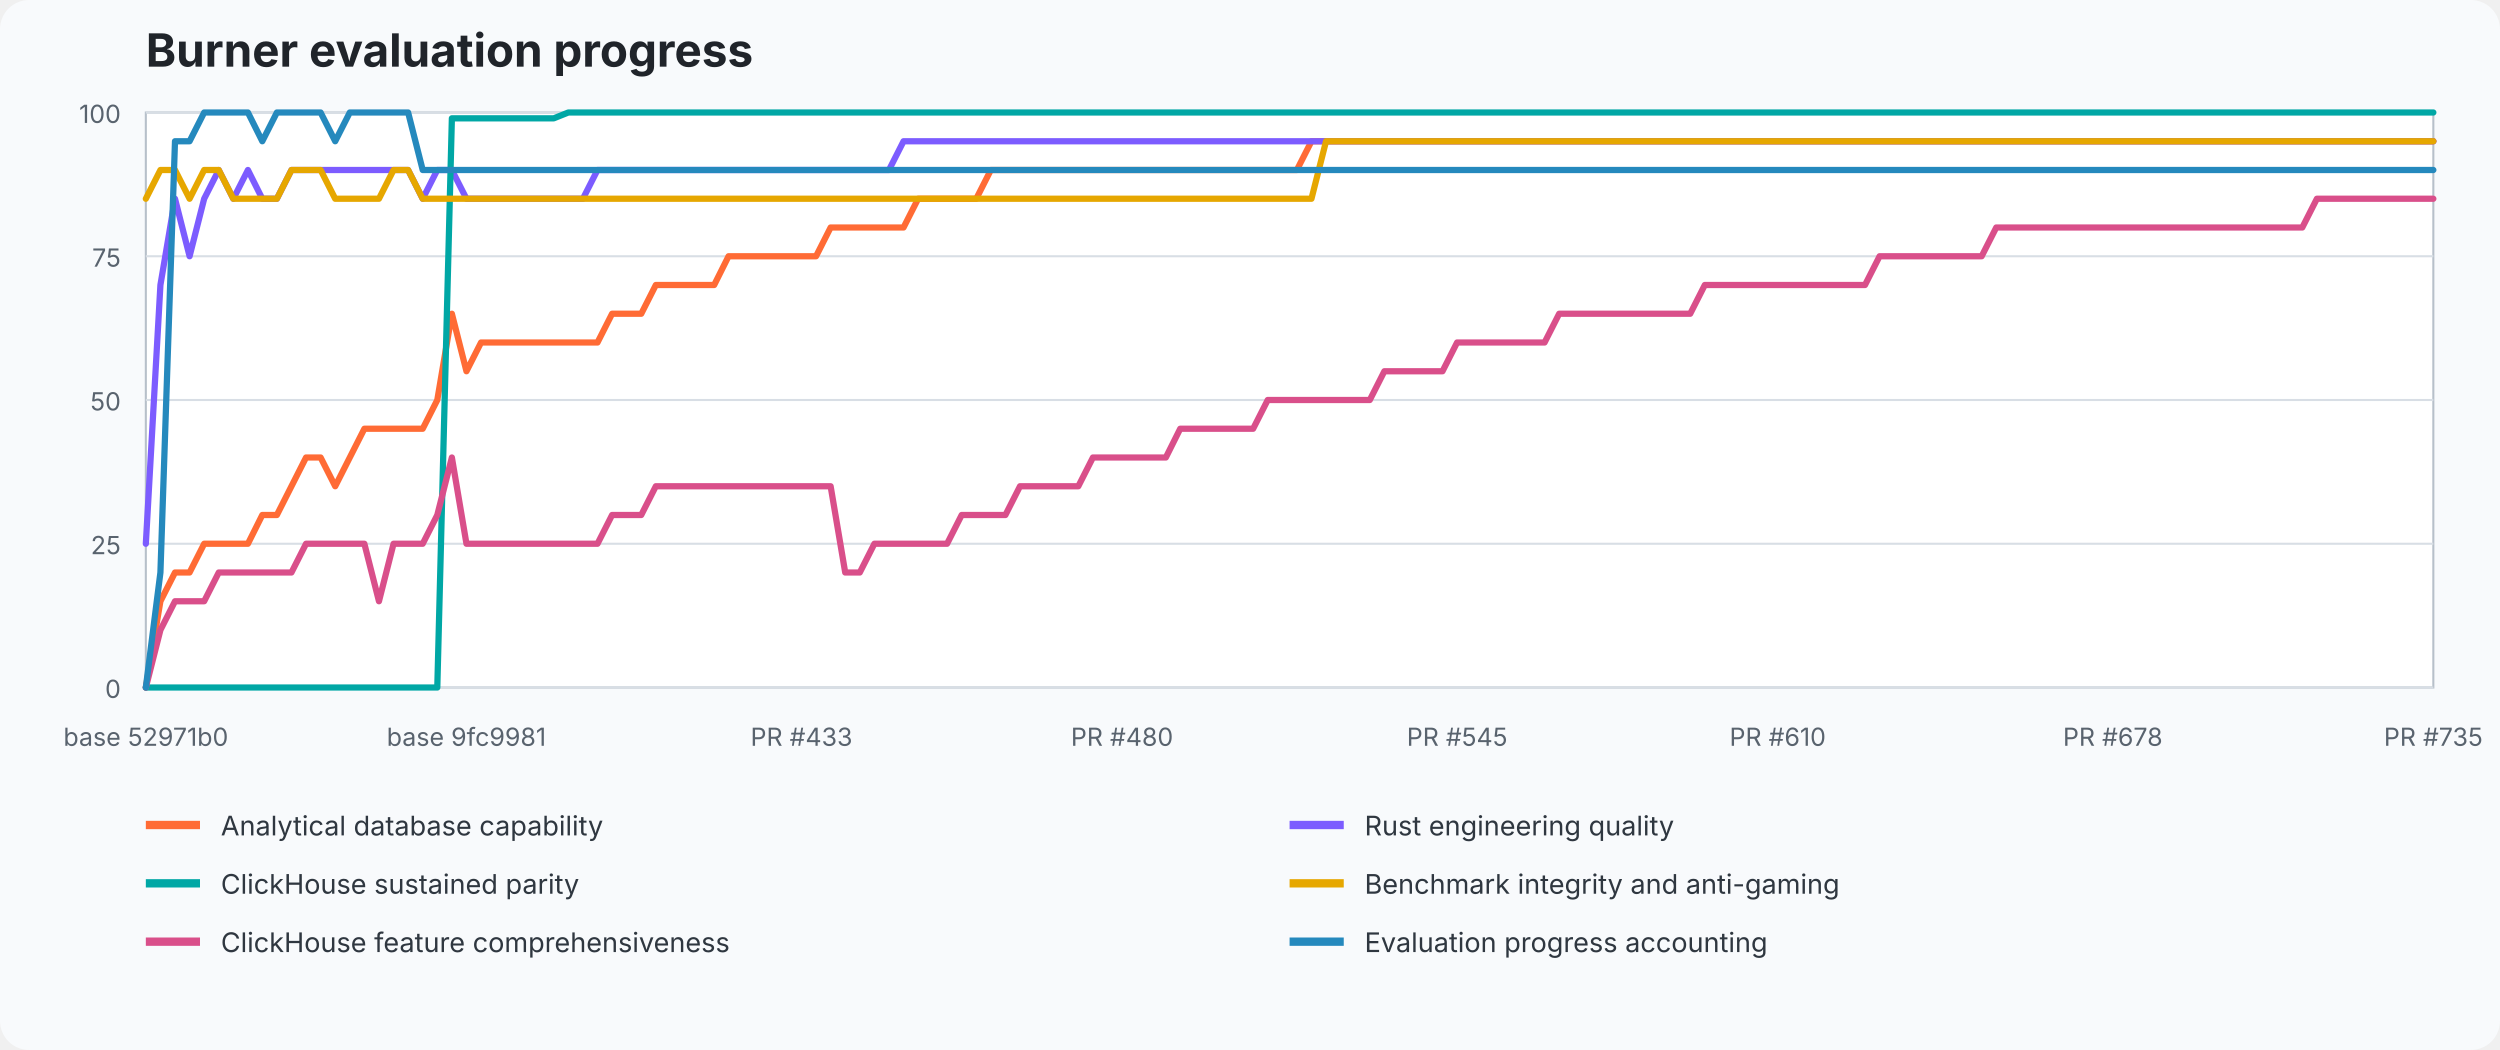
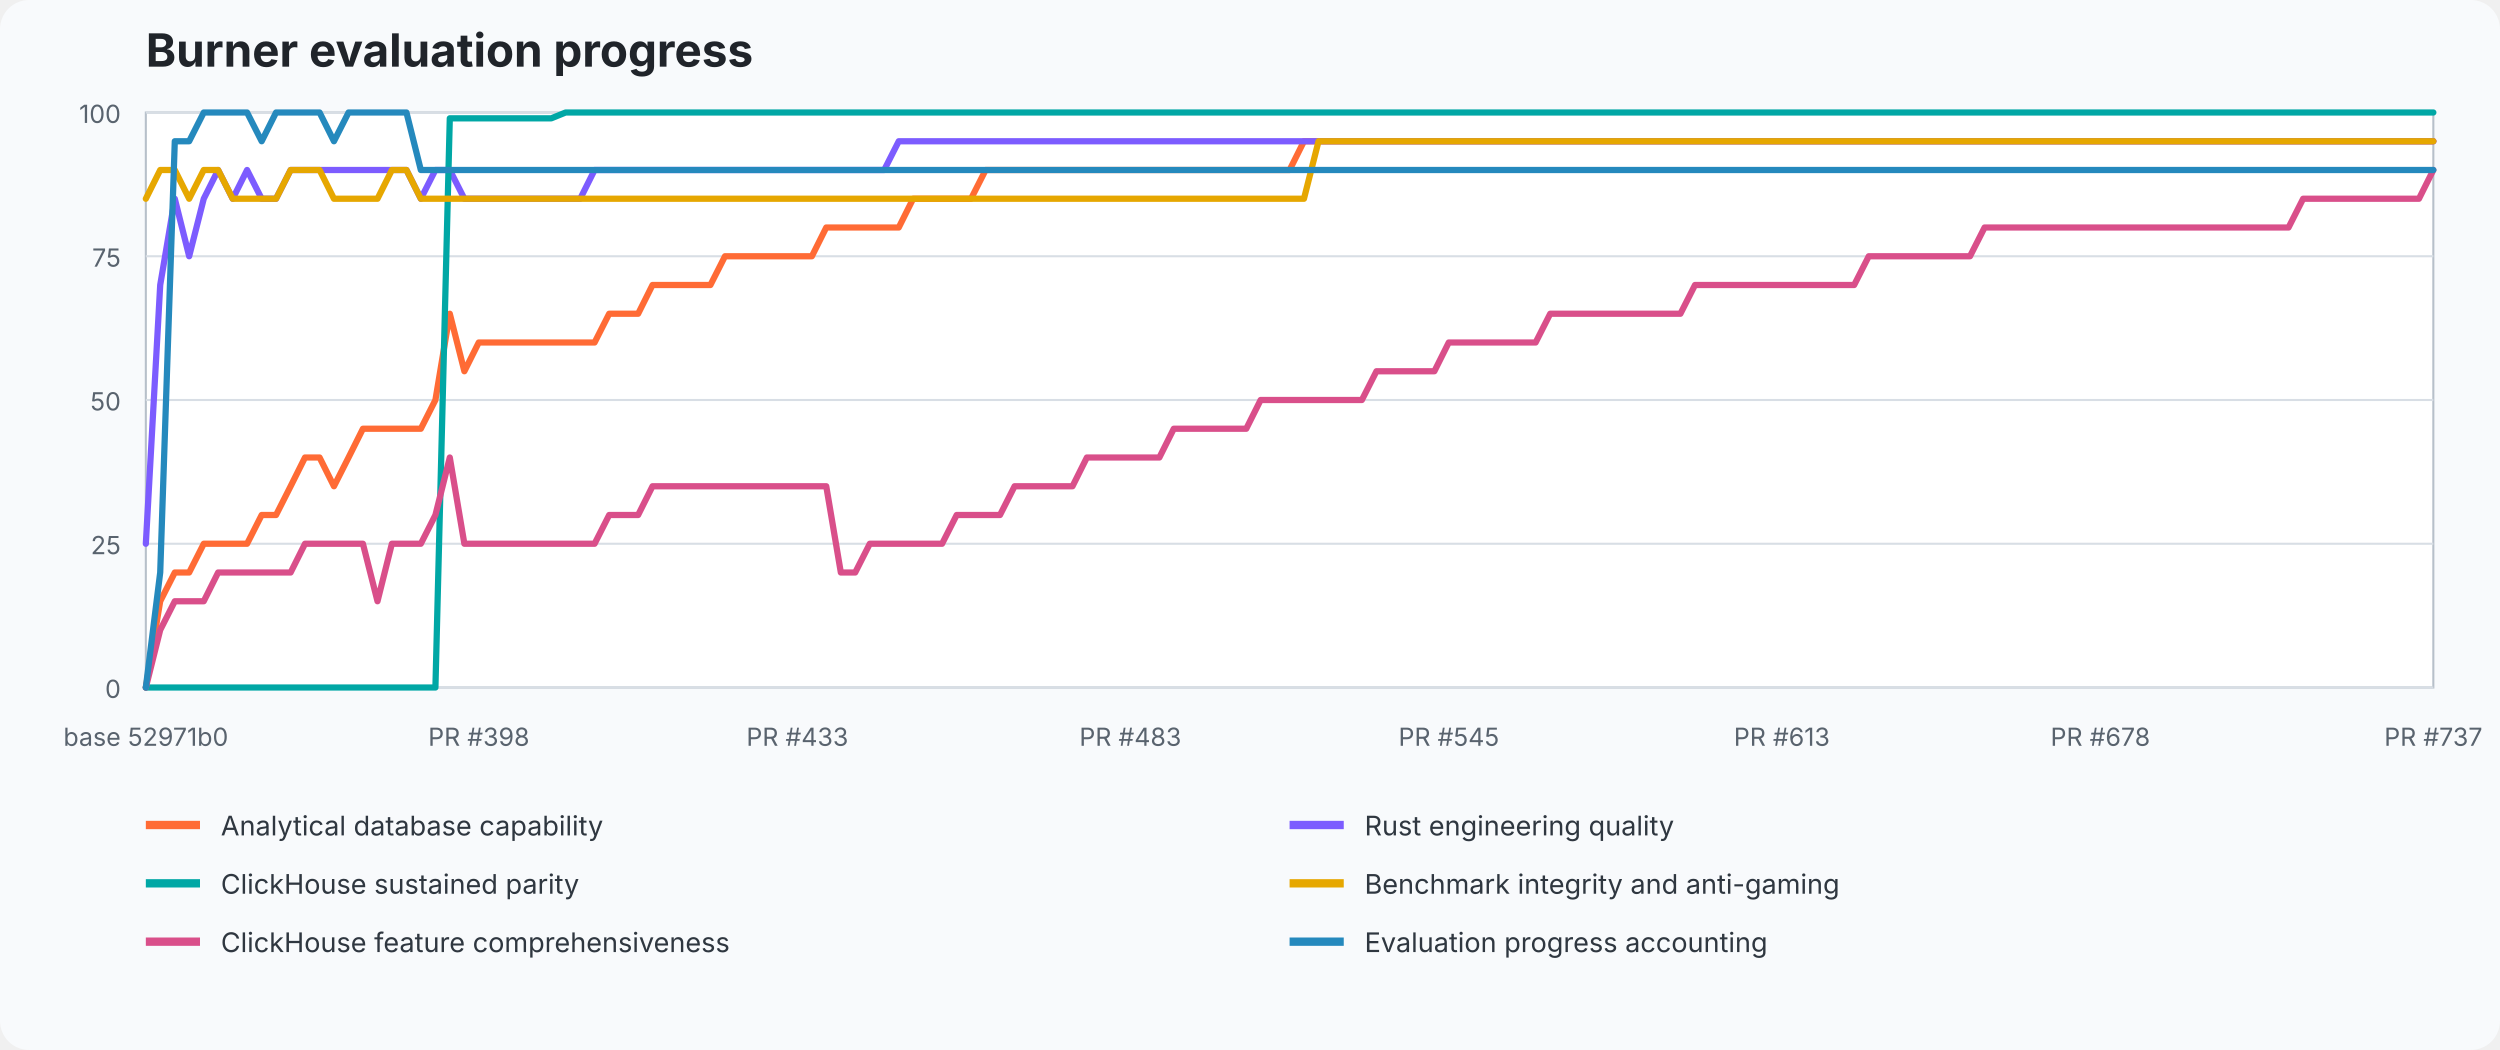
<svg xmlns="http://www.w3.org/2000/svg" width="1200" height="504" viewBox="0 0 1200 504" role="img" aria-labelledby="title desc">
  <style>text{font-family:ui-sans-serif,system-ui,-apple-system,BlinkMacSystemFont,"Segoe UI",sans-serif}.title{font-size:22px;font-weight:700;fill:#20242a}.axis{font-size:12px;fill:#59636e}.legend{font-size:13px;fill:#2f3740}.grid{stroke:#d8dee5;stroke-width:1}.plot{fill:#fff;stroke:#b7c0ca}</style>
  <rect width="100%" height="100%" fill="#f8fafc" rx="14" />
  <text x="70" y="32" class="title">Burner evaluation progress</text>
  <rect x="70" y="54" width="1098" height="276" class="plot" />
  <line x1="70" y1="330" x2="1168" y2="330" class="grid" />
  <text x="58" y="335" text-anchor="end" class="axis">0</text>
  <line x1="70" y1="261" x2="1168" y2="261" class="grid" />
  <text x="58" y="266" text-anchor="end" class="axis">25</text>
  <line x1="70" y1="192" x2="1168" y2="192" class="grid" />
  <text x="58" y="197" text-anchor="end" class="axis">50</text>
  <line x1="70" y1="123" x2="1168" y2="123" class="grid" />
  <text x="58" y="128" text-anchor="end" class="axis">75</text>
  <line x1="70" y1="54" x2="1168" y2="54" class="grid" />
  <text x="58" y="59" text-anchor="end" class="axis">100</text>
-   <polyline points="70.0,330.0 77.0,288.6 84.0,274.8 91.0,274.8 98.0,261.0 105.0,261.0 112.0,261.0 119.0,261.0 125.9,247.2 132.9,247.2 139.9,233.4 146.9,219.6 153.9,219.6 160.9,233.4 167.9,219.6 174.9,205.8 181.9,205.8 188.9,205.8 195.9,205.8 202.9,205.8 209.9,192.0 216.9,150.6 223.9,178.2 230.9,164.4 237.8,164.4 244.8,164.4 251.8,164.4 258.8,164.4 265.8,164.4 272.8,164.4 279.8,164.4 286.8,164.4 293.8,150.6 300.8,150.6 307.8,150.6 314.8,136.8 321.8,136.8 328.8,136.8 335.8,136.8 342.8,136.8 349.7,123.0 356.7,123.0 363.7,123.0 370.7,123.0 377.7,123.0 384.7,123.0 391.7,123.0 398.7,109.2 405.7,109.2 412.7,109.2 419.7,109.2 426.7,109.2 433.7,109.2 440.7,95.4 447.7,95.4 454.6,95.4 461.6,95.4 468.6,95.4 475.6,81.6 482.6,81.6 489.6,81.6 496.6,81.6 503.6,81.6 510.6,81.6 517.6,81.6 524.6,81.6 531.6,81.6 538.6,81.6 545.6,81.6 552.6,81.6 559.6,81.6 566.5,81.6 573.5,81.6 580.5,81.6 587.5,81.6 594.5,81.6 601.5,81.6 608.5,81.6 615.5,81.6 622.5,81.6 629.5,67.8 636.5,67.8 643.5,67.8 650.5,67.8 657.5,67.8 664.5,67.8 671.5,67.8 678.4,67.8 685.4,67.8 692.4,67.8 699.4,67.8 706.4,67.8 713.4,67.8 720.4,67.8 727.4,67.8 734.4,67.8 741.4,67.8 748.4,67.8 755.4,67.8 762.4,67.8 769.4,67.8 776.4,67.8 783.4,67.8 790.3,67.8 797.3,67.8 804.3,67.8 811.3,67.8 818.3,67.8 825.3,67.8 832.3,67.8 839.3,67.8 846.3,67.8 853.3,67.8 860.3,67.8 867.3,67.8 874.3,67.8 881.3,67.8 888.3,67.8 895.2,67.8 902.2,67.8 909.2,67.8 916.2,67.8 923.2,67.8 930.2,67.8 937.2,67.8 944.2,67.8 951.2,67.8 958.2,67.8 965.2,67.8 972.2,67.8 979.2,67.8 986.2,67.8 993.2,67.8 1000.2,67.8 1007.1,67.8 1014.1,67.8 1021.1,67.8 1028.1,67.8 1035.1,67.8 1042.1,67.8 1049.1,67.8 1056.1,67.8 1063.1,67.8 1070.1,67.8 1077.1,67.8 1084.1,67.8 1091.1,67.8 1098.1,67.8 1105.1,67.8 1112.1,67.8 1119.0,67.8 1126.0,67.8 1133.0,67.8 1140.0,67.8 1147.0,67.8 1154.0,67.8 1161.0,67.8 1168.0,67.8" fill="none" stroke="#ff6b35" stroke-width="3" stroke-linejoin="round" stroke-linecap="round" />
-   <polyline points="70.0,261.0 77.0,136.8 84.0,95.4 91.0,123.0 98.0,95.4 105.0,81.6 112.0,95.4 119.0,81.6 125.9,95.4 132.9,95.4 139.9,81.6 146.9,81.6 153.9,81.6 160.9,81.6 167.9,81.6 174.9,81.6 181.9,81.6 188.9,81.6 195.9,81.6 202.9,95.4 209.9,81.6 216.9,81.6 223.9,95.4 230.9,95.4 237.8,95.4 244.8,95.4 251.8,95.4 258.8,95.4 265.8,95.4 272.8,95.4 279.8,95.4 286.8,81.6 293.8,81.6 300.8,81.6 307.8,81.6 314.8,81.6 321.8,81.6 328.8,81.6 335.8,81.6 342.8,81.6 349.7,81.6 356.7,81.6 363.7,81.6 370.7,81.6 377.7,81.6 384.7,81.6 391.7,81.6 398.7,81.6 405.7,81.6 412.7,81.6 419.7,81.6 426.7,81.6 433.7,67.8 440.7,67.8 447.7,67.8 454.6,67.8 461.6,67.8 468.6,67.8 475.6,67.8 482.6,67.8 489.6,67.8 496.6,67.8 503.6,67.8 510.6,67.8 517.6,67.8 524.6,67.8 531.6,67.8 538.6,67.8 545.6,67.8 552.6,67.8 559.6,67.8 566.5,67.8 573.5,67.8 580.5,67.8 587.5,67.8 594.5,67.8 601.5,67.8 608.5,67.8 615.5,67.8 622.5,67.8 629.5,67.8 636.5,67.8 643.5,67.8 650.5,67.8 657.5,67.8 664.5,67.8 671.5,67.8 678.4,67.8 685.4,67.8 692.4,67.8 699.4,67.8 706.4,67.8 713.4,67.8 720.4,67.8 727.4,67.8 734.4,67.8 741.4,67.8 748.4,67.8 755.4,67.8 762.4,67.8 769.4,67.8 776.4,67.8 783.4,67.8 790.3,67.8 797.3,67.8 804.3,67.8 811.3,67.8 818.3,67.8 825.3,67.8 832.3,67.8 839.3,67.8 846.3,67.8 853.3,67.8 860.3,67.8 867.3,67.8 874.3,67.8 881.3,67.8 888.3,67.8 895.2,67.8 902.2,67.8 909.2,67.8 916.2,67.8 923.2,67.8 930.2,67.8 937.2,67.8 944.2,67.8 951.2,67.8 958.2,67.8 965.2,67.8 972.2,67.8 979.2,67.8 986.2,67.8 993.2,67.8 1000.2,67.8 1007.1,67.8 1014.1,67.8 1021.1,67.8 1028.1,67.8 1035.1,67.8 1042.1,67.8 1049.1,67.8 1056.1,67.8 1063.1,67.8 1070.1,67.8 1077.1,67.8 1084.1,67.8 1091.1,67.8 1098.1,67.8 1105.1,67.8 1112.1,67.8 1119.0,67.8 1126.0,67.8 1133.0,67.8 1140.0,67.8 1147.0,67.8 1154.0,67.8 1161.0,67.8 1168.0,67.8" fill="none" stroke="#7c5cff" stroke-width="3" stroke-linejoin="round" stroke-linecap="round" />
-   <polyline points="70.0,330.0 77.0,330.0 84.0,330.0 91.0,330.0 98.0,330.0 105.0,330.0 112.0,330.0 119.0,330.0 125.9,330.0 132.9,330.0 139.9,330.0 146.9,330.0 153.9,330.0 160.9,330.0 167.9,330.0 174.9,330.0 181.9,330.0 188.9,330.0 195.9,330.0 202.9,330.0 209.9,330.0 216.9,56.8 223.9,56.8 230.9,56.8 237.8,56.8 244.8,56.8 251.8,56.8 258.8,56.8 265.8,56.8 272.8,54.0 279.8,54.0 286.8,54.0 293.8,54.0 300.8,54.0 307.8,54.0 314.8,54.0 321.8,54.0 328.8,54.0 335.8,54.0 342.8,54.0 349.7,54.0 356.7,54.0 363.7,54.0 370.7,54.0 377.7,54.0 384.7,54.0 391.7,54.0 398.7,54.0 405.7,54.0 412.7,54.0 419.7,54.0 426.7,54.0 433.7,54.0 440.7,54.0 447.7,54.0 454.6,54.0 461.6,54.0 468.6,54.0 475.6,54.0 482.6,54.0 489.6,54.0 496.6,54.0 503.6,54.0 510.6,54.0 517.6,54.0 524.6,54.0 531.6,54.0 538.6,54.0 545.6,54.0 552.6,54.0 559.6,54.0 566.5,54.0 573.5,54.0 580.5,54.0 587.5,54.0 594.5,54.0 601.5,54.0 608.5,54.0 615.5,54.0 622.5,54.0 629.5,54.0 636.5,54.0 643.5,54.0 650.5,54.0 657.5,54.0 664.5,54.0 671.5,54.0 678.4,54.0 685.4,54.0 692.4,54.0 699.4,54.0 706.4,54.0 713.4,54.0 720.4,54.0 727.4,54.0 734.4,54.0 741.4,54.0 748.4,54.0 755.4,54.0 762.4,54.0 769.4,54.0 776.4,54.0 783.4,54.0 790.3,54.0 797.3,54.0 804.3,54.0 811.3,54.0 818.3,54.0 825.3,54.0 832.3,54.0 839.3,54.0 846.3,54.0 853.3,54.0 860.3,54.0 867.3,54.0 874.3,54.0 881.3,54.0 888.3,54.0 895.2,54.0 902.2,54.0 909.2,54.0 916.2,54.0 923.2,54.0 930.2,54.0 937.2,54.0 944.2,54.0 951.2,54.0 958.2,54.0 965.2,54.0 972.2,54.0 979.2,54.0 986.2,54.0 993.2,54.0 1000.2,54.0 1007.1,54.0 1014.1,54.0 1021.1,54.0 1028.1,54.0 1035.1,54.0 1042.1,54.0 1049.1,54.0 1056.1,54.0 1063.1,54.0 1070.1,54.0 1077.1,54.0 1084.1,54.0 1091.1,54.0 1098.1,54.0 1105.1,54.0 1112.1,54.0 1119.0,54.0 1126.0,54.0 1133.0,54.0 1140.0,54.0 1147.0,54.0 1154.0,54.0 1161.0,54.0 1168.0,54.0" fill="none" stroke="#00a7a5" stroke-width="3" stroke-linejoin="round" stroke-linecap="round" />
-   <polyline points="70.0,95.4 77.0,81.6 84.0,81.6 91.0,95.4 98.0,81.6 105.0,81.6 112.0,95.4 119.0,95.4 125.9,95.4 132.9,95.4 139.9,81.6 146.9,81.6 153.9,81.6 160.9,95.4 167.9,95.4 174.9,95.4 181.9,95.4 188.9,81.6 195.9,81.6 202.9,95.4 209.9,95.4 216.9,95.4 223.9,95.4 230.9,95.4 237.8,95.4 244.8,95.4 251.8,95.4 258.8,95.4 265.8,95.4 272.8,95.4 279.8,95.4 286.8,95.4 293.8,95.4 300.8,95.4 307.8,95.4 314.8,95.4 321.8,95.4 328.8,95.4 335.8,95.4 342.8,95.4 349.7,95.4 356.7,95.4 363.7,95.4 370.7,95.4 377.7,95.4 384.7,95.4 391.7,95.4 398.7,95.4 405.7,95.4 412.7,95.4 419.7,95.4 426.7,95.4 433.7,95.4 440.7,95.4 447.7,95.4 454.6,95.4 461.6,95.4 468.6,95.4 475.6,95.4 482.6,95.4 489.6,95.4 496.6,95.4 503.6,95.4 510.6,95.4 517.6,95.4 524.6,95.4 531.6,95.4 538.6,95.4 545.6,95.4 552.6,95.4 559.6,95.4 566.5,95.4 573.5,95.4 580.5,95.4 587.5,95.4 594.5,95.4 601.5,95.4 608.5,95.4 615.5,95.4 622.5,95.4 629.5,95.4 636.5,67.8 643.5,67.8 650.5,67.8 657.5,67.8 664.5,67.8 671.5,67.8 678.4,67.8 685.4,67.8 692.4,67.8 699.4,67.8 706.4,67.8 713.4,67.8 720.4,67.8 727.4,67.8 734.4,67.8 741.4,67.8 748.4,67.8 755.4,67.8 762.4,67.8 769.4,67.8 776.4,67.8 783.4,67.8 790.3,67.8 797.3,67.8 804.3,67.8 811.3,67.8 818.3,67.8 825.3,67.8 832.3,67.8 839.3,67.8 846.3,67.8 853.3,67.8 860.3,67.8 867.3,67.8 874.3,67.8 881.3,67.8 888.3,67.8 895.2,67.8 902.2,67.8 909.2,67.8 916.2,67.8 923.2,67.8 930.2,67.8 937.2,67.8 944.2,67.8 951.2,67.8 958.2,67.8 965.2,67.8 972.2,67.8 979.2,67.8 986.2,67.8 993.2,67.8 1000.2,67.8 1007.1,67.8 1014.1,67.8 1021.1,67.8 1028.1,67.8 1035.1,67.8 1042.1,67.8 1049.1,67.8 1056.1,67.8 1063.1,67.8 1070.1,67.8 1077.1,67.8 1084.1,67.8 1091.1,67.8 1098.1,67.8 1105.1,67.8 1112.1,67.8 1119.0,67.8 1126.0,67.8 1133.0,67.8 1140.0,67.8 1147.0,67.8 1154.0,67.8 1161.0,67.8 1168.0,67.8" fill="none" stroke="#e6a700" stroke-width="3" stroke-linejoin="round" stroke-linecap="round" />
-   <polyline points="70.0,330.0 77.0,302.4 84.0,288.6 91.0,288.6 98.0,288.6 105.0,274.8 112.0,274.8 119.0,274.8 125.9,274.8 132.9,274.8 139.9,274.8 146.9,261.0 153.9,261.0 160.9,261.0 167.9,261.0 174.9,261.0 181.9,288.6 188.9,261.0 195.9,261.0 202.9,261.0 209.9,247.2 216.9,219.6 223.9,261.0 230.9,261.0 237.8,261.0 244.8,261.0 251.8,261.0 258.8,261.0 265.8,261.0 272.8,261.0 279.8,261.0 286.8,261.0 293.8,247.2 300.8,247.2 307.8,247.2 314.8,233.4 321.8,233.4 328.8,233.4 335.8,233.4 342.8,233.4 349.7,233.4 356.7,233.4 363.7,233.4 370.7,233.4 377.7,233.4 384.7,233.4 391.7,233.4 398.7,233.4 405.7,274.8 412.7,274.8 419.7,261.0 426.7,261.0 433.7,261.0 440.7,261.0 447.7,261.0 454.6,261.0 461.6,247.2 468.6,247.2 475.6,247.2 482.6,247.2 489.6,233.4 496.6,233.4 503.6,233.4 510.6,233.4 517.6,233.4 524.6,219.6 531.6,219.6 538.6,219.6 545.6,219.6 552.6,219.6 559.6,219.6 566.5,205.8 573.5,205.8 580.5,205.8 587.5,205.8 594.5,205.8 601.5,205.8 608.5,192.0 615.5,192.0 622.5,192.0 629.5,192.0 636.5,192.0 643.5,192.0 650.5,192.0 657.5,192.0 664.5,178.2 671.5,178.2 678.4,178.2 685.4,178.2 692.4,178.2 699.4,164.4 706.4,164.4 713.4,164.4 720.4,164.4 727.4,164.4 734.4,164.4 741.4,164.4 748.4,150.6 755.4,150.6 762.4,150.6 769.4,150.6 776.4,150.6 783.4,150.6 790.3,150.6 797.3,150.6 804.3,150.6 811.3,150.6 818.3,136.8 825.3,136.8 832.3,136.8 839.3,136.8 846.3,136.8 853.3,136.8 860.3,136.8 867.3,136.8 874.3,136.8 881.3,136.8 888.3,136.8 895.2,136.8 902.2,123.0 909.2,123.0 916.2,123.0 923.2,123.0 930.2,123.0 937.2,123.0 944.2,123.0 951.2,123.0 958.2,109.2 965.2,109.2 972.2,109.2 979.2,109.2 986.2,109.2 993.2,109.2 1000.2,109.2 1007.1,109.2 1014.1,109.2 1021.1,109.2 1028.1,109.2 1035.1,109.2 1042.1,109.2 1049.1,109.2 1056.1,109.2 1063.1,109.2 1070.1,109.2 1077.1,109.2 1084.1,109.2 1091.1,109.2 1098.1,109.2 1105.1,109.2 1112.1,95.4 1119.0,95.4 1126.0,95.4 1133.0,95.4 1140.0,95.4 1147.0,95.4 1154.0,95.4 1161.0,95.4 1168.0,95.4" fill="none" stroke="#d94f8a" stroke-width="3" stroke-linejoin="round" stroke-linecap="round" />
-   <polyline points="70.0,330.0 77.0,274.8 84.0,67.8 91.0,67.8 98.0,54.0 105.0,54.0 112.0,54.0 119.0,54.0 125.9,67.8 132.9,54.0 139.9,54.0 146.9,54.0 153.9,54.0 160.9,67.8 167.9,54.0 174.9,54.0 181.9,54.0 188.9,54.0 195.9,54.0 202.9,81.6 209.9,81.6 216.9,81.6 223.9,81.6 230.9,81.6 237.8,81.6 244.8,81.6 251.8,81.6 258.8,81.6 265.8,81.6 272.8,81.6 279.8,81.6 286.8,81.6 293.8,81.6 300.8,81.6 307.8,81.6 314.8,81.6 321.8,81.6 328.8,81.6 335.8,81.6 342.8,81.6 349.7,81.6 356.7,81.6 363.7,81.6 370.7,81.6 377.7,81.6 384.7,81.6 391.7,81.6 398.7,81.6 405.7,81.6 412.7,81.6 419.7,81.6 426.7,81.6 433.7,81.6 440.7,81.6 447.7,81.6 454.6,81.6 461.6,81.6 468.6,81.6 475.6,81.6 482.6,81.6 489.6,81.6 496.6,81.6 503.6,81.6 510.6,81.6 517.6,81.6 524.6,81.6 531.6,81.6 538.6,81.6 545.6,81.6 552.6,81.6 559.6,81.6 566.5,81.6 573.5,81.6 580.5,81.6 587.5,81.6 594.5,81.6 601.5,81.6 608.5,81.6 615.5,81.6 622.5,81.6 629.5,81.6 636.5,81.6 643.5,81.6 650.5,81.6 657.5,81.6 664.5,81.6 671.5,81.6 678.4,81.6 685.4,81.6 692.4,81.6 699.4,81.6 706.4,81.6 713.4,81.6 720.4,81.6 727.4,81.6 734.4,81.6 741.4,81.6 748.4,81.6 755.4,81.6 762.4,81.6 769.4,81.6 776.4,81.6 783.4,81.6 790.3,81.6 797.3,81.6 804.3,81.6 811.3,81.6 818.3,81.6 825.3,81.6 832.3,81.6 839.3,81.6 846.3,81.6 853.3,81.6 860.3,81.6 867.3,81.6 874.3,81.6 881.3,81.6 888.3,81.6 895.2,81.6 902.2,81.6 909.2,81.6 916.2,81.6 923.2,81.6 930.2,81.6 937.2,81.6 944.2,81.6 951.2,81.6 958.2,81.6 965.2,81.6 972.2,81.6 979.2,81.6 986.2,81.6 993.2,81.6 1000.2,81.6 1007.1,81.6 1014.1,81.6 1021.1,81.6 1028.1,81.6 1035.1,81.6 1042.1,81.6 1049.1,81.6 1056.1,81.6 1063.1,81.6 1070.1,81.6 1077.1,81.6 1084.1,81.6 1091.1,81.6 1098.1,81.6 1105.1,81.6 1112.1,81.6 1119.0,81.6 1126.0,81.6 1133.0,81.6 1140.0,81.6 1147.0,81.6 1154.0,81.6 1161.0,81.6 1168.0,81.6" fill="none" stroke="#2589bd" stroke-width="3" stroke-linejoin="round" stroke-linecap="round" />
+   <polyline points="70.0,330.0 76.9,288.6 83.9,274.8 90.8,274.8 97.8,261.0 104.7,261.0 111.7,261.0 118.6,261.0 125.6,247.2 132.5,247.2 139.5,233.4 146.4,219.6 153.4,219.6 160.3,233.4 167.3,219.6 174.2,205.8 181.2,205.8 188.1,205.8 195.1,205.8 202.0,205.8 209.0,192.0 215.9,150.6 222.9,178.2 229.8,164.4 236.8,164.4 243.7,164.4 250.7,164.4 257.6,164.4 264.6,164.4 271.5,164.4 278.5,164.4 285.4,164.4 292.4,150.6 299.3,150.6 306.3,150.6 313.2,136.8 320.2,136.8 327.1,136.8 334.1,136.8 341.0,136.8 348.0,123.0 354.9,123.0 361.9,123.0 368.8,123.0 375.8,123.0 382.7,123.0 389.7,123.0 396.6,109.2 403.6,109.2 410.5,109.2 417.5,109.2 424.4,109.2 431.4,109.2 438.3,95.4 445.3,95.4 452.2,95.4 459.2,95.4 466.1,95.4 473.1,81.6 480.0,81.6 487.0,81.6 493.9,81.6 500.9,81.6 507.8,81.6 514.8,81.6 521.7,81.6 528.7,81.6 535.6,81.6 542.6,81.6 549.5,81.6 556.5,81.6 563.4,81.6 570.4,81.6 577.3,81.6 584.3,81.6 591.2,81.6 598.2,81.6 605.1,81.6 612.1,81.6 619.0,81.6 625.9,67.8 632.9,67.8 639.8,67.8 646.8,67.8 653.7,67.8 660.7,67.8 667.6,67.8 674.6,67.8 681.5,67.8 688.5,67.8 695.4,67.8 702.4,67.8 709.3,67.8 716.3,67.8 723.2,67.8 730.2,67.8 737.1,67.8 744.1,67.8 751.0,67.8 758.0,67.8 764.9,67.8 771.9,67.8 778.8,67.8 785.8,67.8 792.7,67.8 799.7,67.8 806.6,67.8 813.6,67.8 820.5,67.8 827.5,67.8 834.4,67.8 841.4,67.8 848.3,67.8 855.3,67.8 862.2,67.8 869.2,67.8 876.1,67.8 883.1,67.8 890.0,67.8 897.0,67.8 903.9,67.8 910.9,67.8 917.8,67.8 924.8,67.8 931.7,67.8 938.7,67.8 945.6,67.8 952.6,67.8 959.5,67.8 966.5,67.8 973.4,67.8 980.4,67.8 987.3,67.8 994.3,67.8 1001.2,67.8 1008.2,67.8 1015.1,67.8 1022.1,67.8 1029.0,67.8 1036.0,67.8 1042.9,67.8 1049.9,67.8 1056.8,67.8 1063.8,67.8 1070.7,67.8 1077.7,67.8 1084.6,67.8 1091.6,67.8 1098.5,67.8 1105.5,67.8 1112.4,67.8 1119.4,67.8 1126.3,67.8 1133.3,67.8 1140.2,67.8 1147.2,67.8 1154.1,67.8 1161.1,67.8 1168.0,67.8" fill="none" stroke="#ff6b35" stroke-width="3" stroke-linejoin="round" stroke-linecap="round" />
+   <polyline points="70.0,261.0 76.9,136.8 83.9,95.4 90.8,123.0 97.8,95.4 104.7,81.6 111.7,95.4 118.6,81.6 125.6,95.4 132.5,95.4 139.5,81.6 146.4,81.6 153.4,81.6 160.3,81.6 167.3,81.6 174.2,81.6 181.2,81.6 188.1,81.6 195.1,81.6 202.0,95.4 209.0,81.6 215.9,81.6 222.9,95.4 229.8,95.4 236.8,95.4 243.7,95.4 250.7,95.4 257.6,95.4 264.6,95.4 271.5,95.4 278.5,95.4 285.4,81.6 292.4,81.6 299.3,81.6 306.3,81.6 313.2,81.6 320.2,81.6 327.1,81.6 334.1,81.6 341.0,81.6 348.0,81.6 354.9,81.6 361.9,81.6 368.8,81.6 375.8,81.6 382.7,81.6 389.7,81.6 396.6,81.6 403.6,81.6 410.5,81.6 417.5,81.6 424.4,81.6 431.4,67.8 438.3,67.8 445.3,67.8 452.2,67.8 459.2,67.8 466.1,67.8 473.1,67.8 480.0,67.8 487.0,67.8 493.9,67.8 500.9,67.8 507.8,67.8 514.8,67.8 521.7,67.8 528.7,67.8 535.6,67.8 542.6,67.8 549.5,67.8 556.5,67.8 563.4,67.8 570.4,67.8 577.3,67.8 584.3,67.8 591.2,67.8 598.2,67.8 605.1,67.8 612.1,67.8 619.0,67.8 625.9,67.8 632.9,67.8 639.8,67.8 646.8,67.8 653.7,67.8 660.7,67.8 667.6,67.8 674.6,67.8 681.5,67.8 688.5,67.8 695.4,67.8 702.4,67.8 709.3,67.8 716.3,67.8 723.2,67.8 730.2,67.8 737.1,67.8 744.1,67.8 751.0,67.8 758.0,67.8 764.9,67.8 771.9,67.8 778.8,67.8 785.8,67.8 792.7,67.8 799.7,67.8 806.6,67.8 813.6,67.8 820.5,67.8 827.5,67.8 834.4,67.8 841.4,67.8 848.3,67.8 855.3,67.8 862.2,67.8 869.2,67.8 876.1,67.8 883.1,67.8 890.0,67.8 897.0,67.8 903.9,67.8 910.9,67.8 917.8,67.8 924.8,67.8 931.7,67.8 938.7,67.8 945.6,67.8 952.6,67.8 959.5,67.8 966.5,67.8 973.4,67.8 980.4,67.8 987.3,67.8 994.3,67.8 1001.2,67.8 1008.2,67.8 1015.1,67.8 1022.1,67.8 1029.0,67.8 1036.0,67.8 1042.9,67.8 1049.9,67.8 1056.8,67.8 1063.8,67.8 1070.7,67.8 1077.7,67.8 1084.6,67.8 1091.6,67.8 1098.5,67.8 1105.5,67.8 1112.4,67.8 1119.4,67.8 1126.3,67.8 1133.3,67.8 1140.2,67.8 1147.2,67.8 1154.1,67.8 1161.1,67.8 1168.0,67.8" fill="none" stroke="#7c5cff" stroke-width="3" stroke-linejoin="round" stroke-linecap="round" />
+   <polyline points="70.0,330.0 76.9,330.0 83.9,330.0 90.8,330.0 97.8,330.0 104.7,330.0 111.7,330.0 118.6,330.0 125.6,330.0 132.5,330.0 139.5,330.0 146.4,330.0 153.4,330.0 160.3,330.0 167.3,330.0 174.2,330.0 181.2,330.0 188.1,330.0 195.1,330.0 202.0,330.0 209.0,330.0 215.9,56.8 222.9,56.8 229.8,56.8 236.8,56.8 243.7,56.8 250.7,56.8 257.6,56.8 264.6,56.8 271.5,54.0 278.5,54.0 285.4,54.0 292.4,54.0 299.3,54.0 306.3,54.0 313.2,54.0 320.2,54.0 327.1,54.0 334.1,54.0 341.0,54.0 348.0,54.0 354.9,54.0 361.9,54.0 368.8,54.0 375.8,54.0 382.7,54.0 389.7,54.0 396.6,54.0 403.6,54.0 410.5,54.0 417.5,54.0 424.4,54.0 431.4,54.0 438.3,54.0 445.3,54.0 452.2,54.0 459.2,54.0 466.1,54.0 473.1,54.0 480.0,54.0 487.0,54.0 493.9,54.0 500.9,54.0 507.8,54.0 514.8,54.0 521.7,54.0 528.7,54.0 535.6,54.0 542.6,54.0 549.5,54.0 556.5,54.0 563.4,54.0 570.4,54.0 577.3,54.0 584.3,54.0 591.2,54.0 598.2,54.0 605.1,54.0 612.1,54.0 619.0,54.0 625.9,54.0 632.9,54.0 639.8,54.0 646.8,54.0 653.7,54.0 660.7,54.0 667.6,54.0 674.6,54.0 681.5,54.0 688.5,54.0 695.4,54.0 702.4,54.0 709.3,54.0 716.3,54.0 723.2,54.0 730.2,54.0 737.1,54.0 744.1,54.0 751.0,54.0 758.0,54.0 764.9,54.0 771.9,54.0 778.8,54.0 785.8,54.0 792.7,54.0 799.7,54.0 806.6,54.0 813.6,54.0 820.5,54.0 827.5,54.0 834.4,54.0 841.4,54.0 848.3,54.0 855.3,54.0 862.2,54.0 869.2,54.0 876.1,54.0 883.1,54.0 890.0,54.0 897.0,54.0 903.9,54.0 910.9,54.0 917.8,54.0 924.8,54.0 931.7,54.0 938.7,54.0 945.6,54.0 952.6,54.0 959.5,54.0 966.5,54.0 973.4,54.0 980.4,54.0 987.3,54.0 994.3,54.0 1001.2,54.0 1008.2,54.0 1015.1,54.0 1022.1,54.0 1029.0,54.0 1036.0,54.0 1042.9,54.0 1049.9,54.0 1056.8,54.0 1063.8,54.0 1070.7,54.0 1077.7,54.0 1084.6,54.0 1091.6,54.0 1098.5,54.0 1105.5,54.0 1112.4,54.0 1119.4,54.0 1126.3,54.0 1133.3,54.0 1140.2,54.0 1147.2,54.0 1154.1,54.0 1161.1,54.0 1168.0,54.0" fill="none" stroke="#00a7a5" stroke-width="3" stroke-linejoin="round" stroke-linecap="round" />
+   <polyline points="70.0,95.4 76.9,81.6 83.9,81.6 90.8,95.4 97.8,81.6 104.7,81.6 111.7,95.4 118.6,95.4 125.6,95.4 132.5,95.4 139.5,81.6 146.4,81.6 153.4,81.6 160.3,95.4 167.3,95.4 174.2,95.4 181.2,95.4 188.1,81.6 195.1,81.6 202.0,95.4 209.0,95.4 215.9,95.4 222.9,95.4 229.8,95.4 236.8,95.4 243.7,95.4 250.7,95.4 257.6,95.4 264.6,95.4 271.5,95.4 278.5,95.4 285.4,95.4 292.4,95.4 299.3,95.4 306.3,95.4 313.2,95.4 320.2,95.4 327.1,95.4 334.1,95.4 341.0,95.4 348.0,95.4 354.9,95.4 361.9,95.4 368.8,95.4 375.8,95.4 382.7,95.4 389.7,95.4 396.6,95.4 403.6,95.4 410.5,95.4 417.5,95.4 424.4,95.4 431.4,95.4 438.3,95.4 445.3,95.4 452.2,95.4 459.2,95.4 466.1,95.4 473.1,95.4 480.0,95.4 487.0,95.4 493.9,95.4 500.9,95.4 507.8,95.4 514.8,95.4 521.7,95.4 528.7,95.4 535.6,95.4 542.6,95.4 549.5,95.4 556.5,95.4 563.4,95.4 570.4,95.4 577.3,95.4 584.3,95.4 591.2,95.4 598.2,95.4 605.1,95.4 612.1,95.4 619.0,95.4 625.9,95.4 632.9,67.8 639.8,67.8 646.8,67.8 653.7,67.8 660.7,67.8 667.6,67.8 674.6,67.8 681.5,67.8 688.5,67.8 695.4,67.8 702.4,67.8 709.3,67.8 716.3,67.8 723.2,67.8 730.2,67.8 737.1,67.8 744.1,67.8 751.0,67.8 758.0,67.8 764.9,67.8 771.9,67.8 778.8,67.8 785.8,67.8 792.7,67.8 799.7,67.8 806.6,67.8 813.6,67.8 820.5,67.8 827.5,67.8 834.4,67.8 841.4,67.8 848.3,67.8 855.3,67.8 862.2,67.8 869.2,67.8 876.1,67.8 883.1,67.8 890.0,67.8 897.0,67.8 903.9,67.8 910.9,67.8 917.8,67.8 924.8,67.8 931.7,67.8 938.7,67.8 945.6,67.8 952.6,67.8 959.5,67.8 966.5,67.8 973.4,67.8 980.4,67.8 987.3,67.8 994.3,67.8 1001.2,67.8 1008.2,67.8 1015.1,67.8 1022.1,67.8 1029.0,67.8 1036.0,67.8 1042.9,67.8 1049.9,67.8 1056.8,67.8 1063.8,67.8 1070.7,67.8 1077.7,67.8 1084.6,67.8 1091.6,67.8 1098.5,67.8 1105.5,67.8 1112.4,67.8 1119.4,67.8 1126.3,67.8 1133.3,67.8 1140.2,67.8 1147.2,67.8 1154.1,67.8 1161.1,67.8 1168.0,67.8" fill="none" stroke="#e6a700" stroke-width="3" stroke-linejoin="round" stroke-linecap="round" />
+   <polyline points="70.0,330.0 76.9,302.4 83.9,288.6 90.8,288.6 97.8,288.6 104.7,274.8 111.7,274.8 118.6,274.8 125.6,274.8 132.5,274.8 139.5,274.8 146.4,261.0 153.4,261.0 160.3,261.0 167.3,261.0 174.2,261.0 181.2,288.6 188.1,261.0 195.1,261.0 202.0,261.0 209.0,247.2 215.9,219.6 222.9,261.0 229.8,261.0 236.8,261.0 243.7,261.0 250.7,261.0 257.6,261.0 264.6,261.0 271.5,261.0 278.5,261.0 285.4,261.0 292.4,247.2 299.3,247.2 306.3,247.2 313.2,233.4 320.2,233.4 327.1,233.4 334.1,233.4 341.0,233.4 348.0,233.4 354.9,233.4 361.9,233.4 368.8,233.4 375.8,233.4 382.7,233.4 389.7,233.4 396.6,233.4 403.6,274.8 410.5,274.8 417.5,261.0 424.4,261.0 431.4,261.0 438.3,261.0 445.3,261.0 452.2,261.0 459.2,247.2 466.1,247.2 473.1,247.2 480.0,247.2 487.0,233.4 493.9,233.4 500.9,233.4 507.8,233.4 514.8,233.4 521.7,219.6 528.7,219.6 535.6,219.6 542.6,219.6 549.5,219.6 556.5,219.6 563.4,205.8 570.4,205.8 577.3,205.8 584.3,205.8 591.2,205.8 598.2,205.8 605.1,192.0 612.1,192.0 619.0,192.0 625.9,192.0 632.9,192.0 639.8,192.0 646.8,192.0 653.7,192.0 660.7,178.2 667.6,178.2 674.6,178.2 681.5,178.2 688.5,178.2 695.4,164.4 702.4,164.4 709.3,164.4 716.3,164.4 723.2,164.4 730.2,164.4 737.1,164.4 744.1,150.6 751.0,150.6 758.0,150.6 764.9,150.6 771.9,150.6 778.8,150.6 785.8,150.6 792.7,150.6 799.7,150.6 806.6,150.6 813.6,136.8 820.5,136.8 827.5,136.8 834.4,136.8 841.4,136.8 848.3,136.8 855.3,136.8 862.2,136.8 869.2,136.8 876.1,136.8 883.1,136.8 890.0,136.8 897.0,123.0 903.9,123.0 910.9,123.0 917.8,123.0 924.8,123.0 931.7,123.0 938.7,123.0 945.6,123.0 952.6,109.2 959.5,109.2 966.5,109.2 973.4,109.2 980.4,109.2 987.3,109.2 994.3,109.2 1001.2,109.2 1008.2,109.2 1015.1,109.2 1022.1,109.2 1029.0,109.2 1036.0,109.2 1042.9,109.2 1049.9,109.2 1056.8,109.2 1063.8,109.2 1070.7,109.2 1077.7,109.2 1084.6,109.2 1091.6,109.2 1098.5,109.2 1105.5,95.4 1112.4,95.4 1119.4,95.4 1126.3,95.4 1133.3,95.4 1140.2,95.4 1147.2,95.4 1154.1,95.4 1161.1,95.4 1168.0,81.6" fill="none" stroke="#d94f8a" stroke-width="3" stroke-linejoin="round" stroke-linecap="round" />
+   <polyline points="70.0,330.0 76.9,274.8 83.9,67.8 90.8,67.8 97.8,54.0 104.7,54.0 111.7,54.0 118.6,54.0 125.6,67.8 132.5,54.0 139.5,54.0 146.4,54.0 153.4,54.0 160.3,67.8 167.3,54.0 174.2,54.0 181.2,54.0 188.1,54.0 195.1,54.0 202.0,81.6 209.0,81.6 215.9,81.6 222.9,81.6 229.8,81.6 236.8,81.6 243.7,81.6 250.7,81.6 257.6,81.6 264.6,81.6 271.5,81.6 278.5,81.6 285.4,81.6 292.4,81.6 299.3,81.6 306.3,81.6 313.2,81.6 320.2,81.6 327.1,81.6 334.1,81.6 341.0,81.6 348.0,81.6 354.9,81.6 361.9,81.6 368.8,81.6 375.8,81.6 382.7,81.6 389.7,81.6 396.6,81.6 403.6,81.6 410.5,81.6 417.5,81.6 424.4,81.6 431.4,81.6 438.3,81.6 445.3,81.6 452.2,81.6 459.2,81.6 466.1,81.6 473.1,81.6 480.0,81.6 487.0,81.6 493.9,81.6 500.9,81.6 507.8,81.6 514.8,81.6 521.7,81.6 528.7,81.6 535.6,81.6 542.6,81.6 549.5,81.6 556.5,81.6 563.4,81.6 570.4,81.6 577.3,81.6 584.3,81.6 591.2,81.6 598.2,81.6 605.1,81.6 612.1,81.6 619.0,81.6 625.9,81.6 632.9,81.6 639.8,81.6 646.8,81.6 653.7,81.6 660.7,81.6 667.6,81.6 674.6,81.6 681.5,81.6 688.5,81.6 695.4,81.6 702.4,81.6 709.3,81.6 716.3,81.6 723.2,81.6 730.2,81.6 737.1,81.6 744.1,81.6 751.0,81.6 758.0,81.6 764.9,81.6 771.9,81.6 778.8,81.6 785.8,81.6 792.7,81.6 799.7,81.6 806.6,81.6 813.6,81.6 820.5,81.6 827.5,81.6 834.4,81.6 841.4,81.6 848.3,81.6 855.3,81.6 862.2,81.6 869.2,81.6 876.1,81.6 883.1,81.6 890.0,81.6 897.0,81.6 903.9,81.6 910.9,81.6 917.8,81.6 924.8,81.6 931.7,81.6 938.7,81.6 945.6,81.6 952.6,81.6 959.5,81.6 966.5,81.6 973.4,81.6 980.4,81.6 987.3,81.6 994.3,81.6 1001.2,81.6 1008.2,81.6 1015.1,81.6 1022.1,81.6 1029.0,81.6 1036.0,81.6 1042.9,81.6 1049.9,81.6 1056.8,81.6 1063.8,81.6 1070.7,81.6 1077.7,81.6 1084.6,81.6 1091.6,81.6 1098.5,81.6 1105.5,81.6 1112.4,81.6 1119.4,81.6 1126.3,81.6 1133.3,81.6 1140.2,81.6 1147.2,81.6 1154.1,81.6 1161.1,81.6 1168.0,81.6" fill="none" stroke="#2589bd" stroke-width="3" stroke-linejoin="round" stroke-linecap="round" />
  <text x="70" y="358" text-anchor="middle" class="axis">base 52971b0</text>
-   <text x="223.86" y="358" text-anchor="middle" class="axis">base 9fc9981</text>
-   <text x="384.713" y="358" text-anchor="middle" class="axis">PR #433</text>
-   <text x="538.573" y="358" text-anchor="middle" class="axis">PR #480</text>
-   <text x="699.427" y="358" text-anchor="middle" class="axis">PR #545</text>
-   <text x="853.287" y="358" text-anchor="middle" class="axis">PR #610</text>
-   <text x="1014.14" y="358" text-anchor="middle" class="axis">PR #678</text>
-   <text x="1168" y="358" text-anchor="middle" class="axis">PR #735</text>
+   <text x="229.835" y="358" text-anchor="middle" class="axis">PR #398</text>
+   <text x="382.722" y="358" text-anchor="middle" class="axis">PR #433</text>
+   <text x="542.557" y="358" text-anchor="middle" class="axis">PR #483</text>
+   <text x="695.443" y="358" text-anchor="middle" class="axis">PR #545</text>
+   <text x="855.278" y="358" text-anchor="middle" class="axis">PR #613</text>
+   <text x="1008.165" y="358" text-anchor="middle" class="axis">PR #678</text>
+   <text x="1168" y="358" text-anchor="middle" class="axis">PR #737</text>
  <line x1="70" y1="396" x2="96" y2="396" stroke="#ff6b35" stroke-width="4" />
  <text x="106" y="401" class="legend">Analytical database capability</text>
  <line x1="619" y1="396" x2="645" y2="396" stroke="#7c5cff" stroke-width="4" />
  <text x="655" y="401" class="legend">Rust engineering quality</text>
  <line x1="70" y1="424" x2="96" y2="424" stroke="#00a7a5" stroke-width="4" />
  <text x="106" y="429" class="legend">ClickHouse sustained parity</text>
  <line x1="619" y1="424" x2="645" y2="424" stroke="#e6a700" stroke-width="4" />
  <text x="655" y="429" class="legend">Benchmark integrity and anti-gaming</text>
  <line x1="70" y1="452" x2="96" y2="452" stroke="#d94f8a" stroke-width="4" />
  <text x="106" y="457" class="legend">ClickHouse feature comprehensiveness</text>
  <line x1="619" y1="452" x2="645" y2="452" stroke="#2589bd" stroke-width="4" />
  <text x="655" y="457" class="legend">Evaluation progress accounting</text>
</svg>
